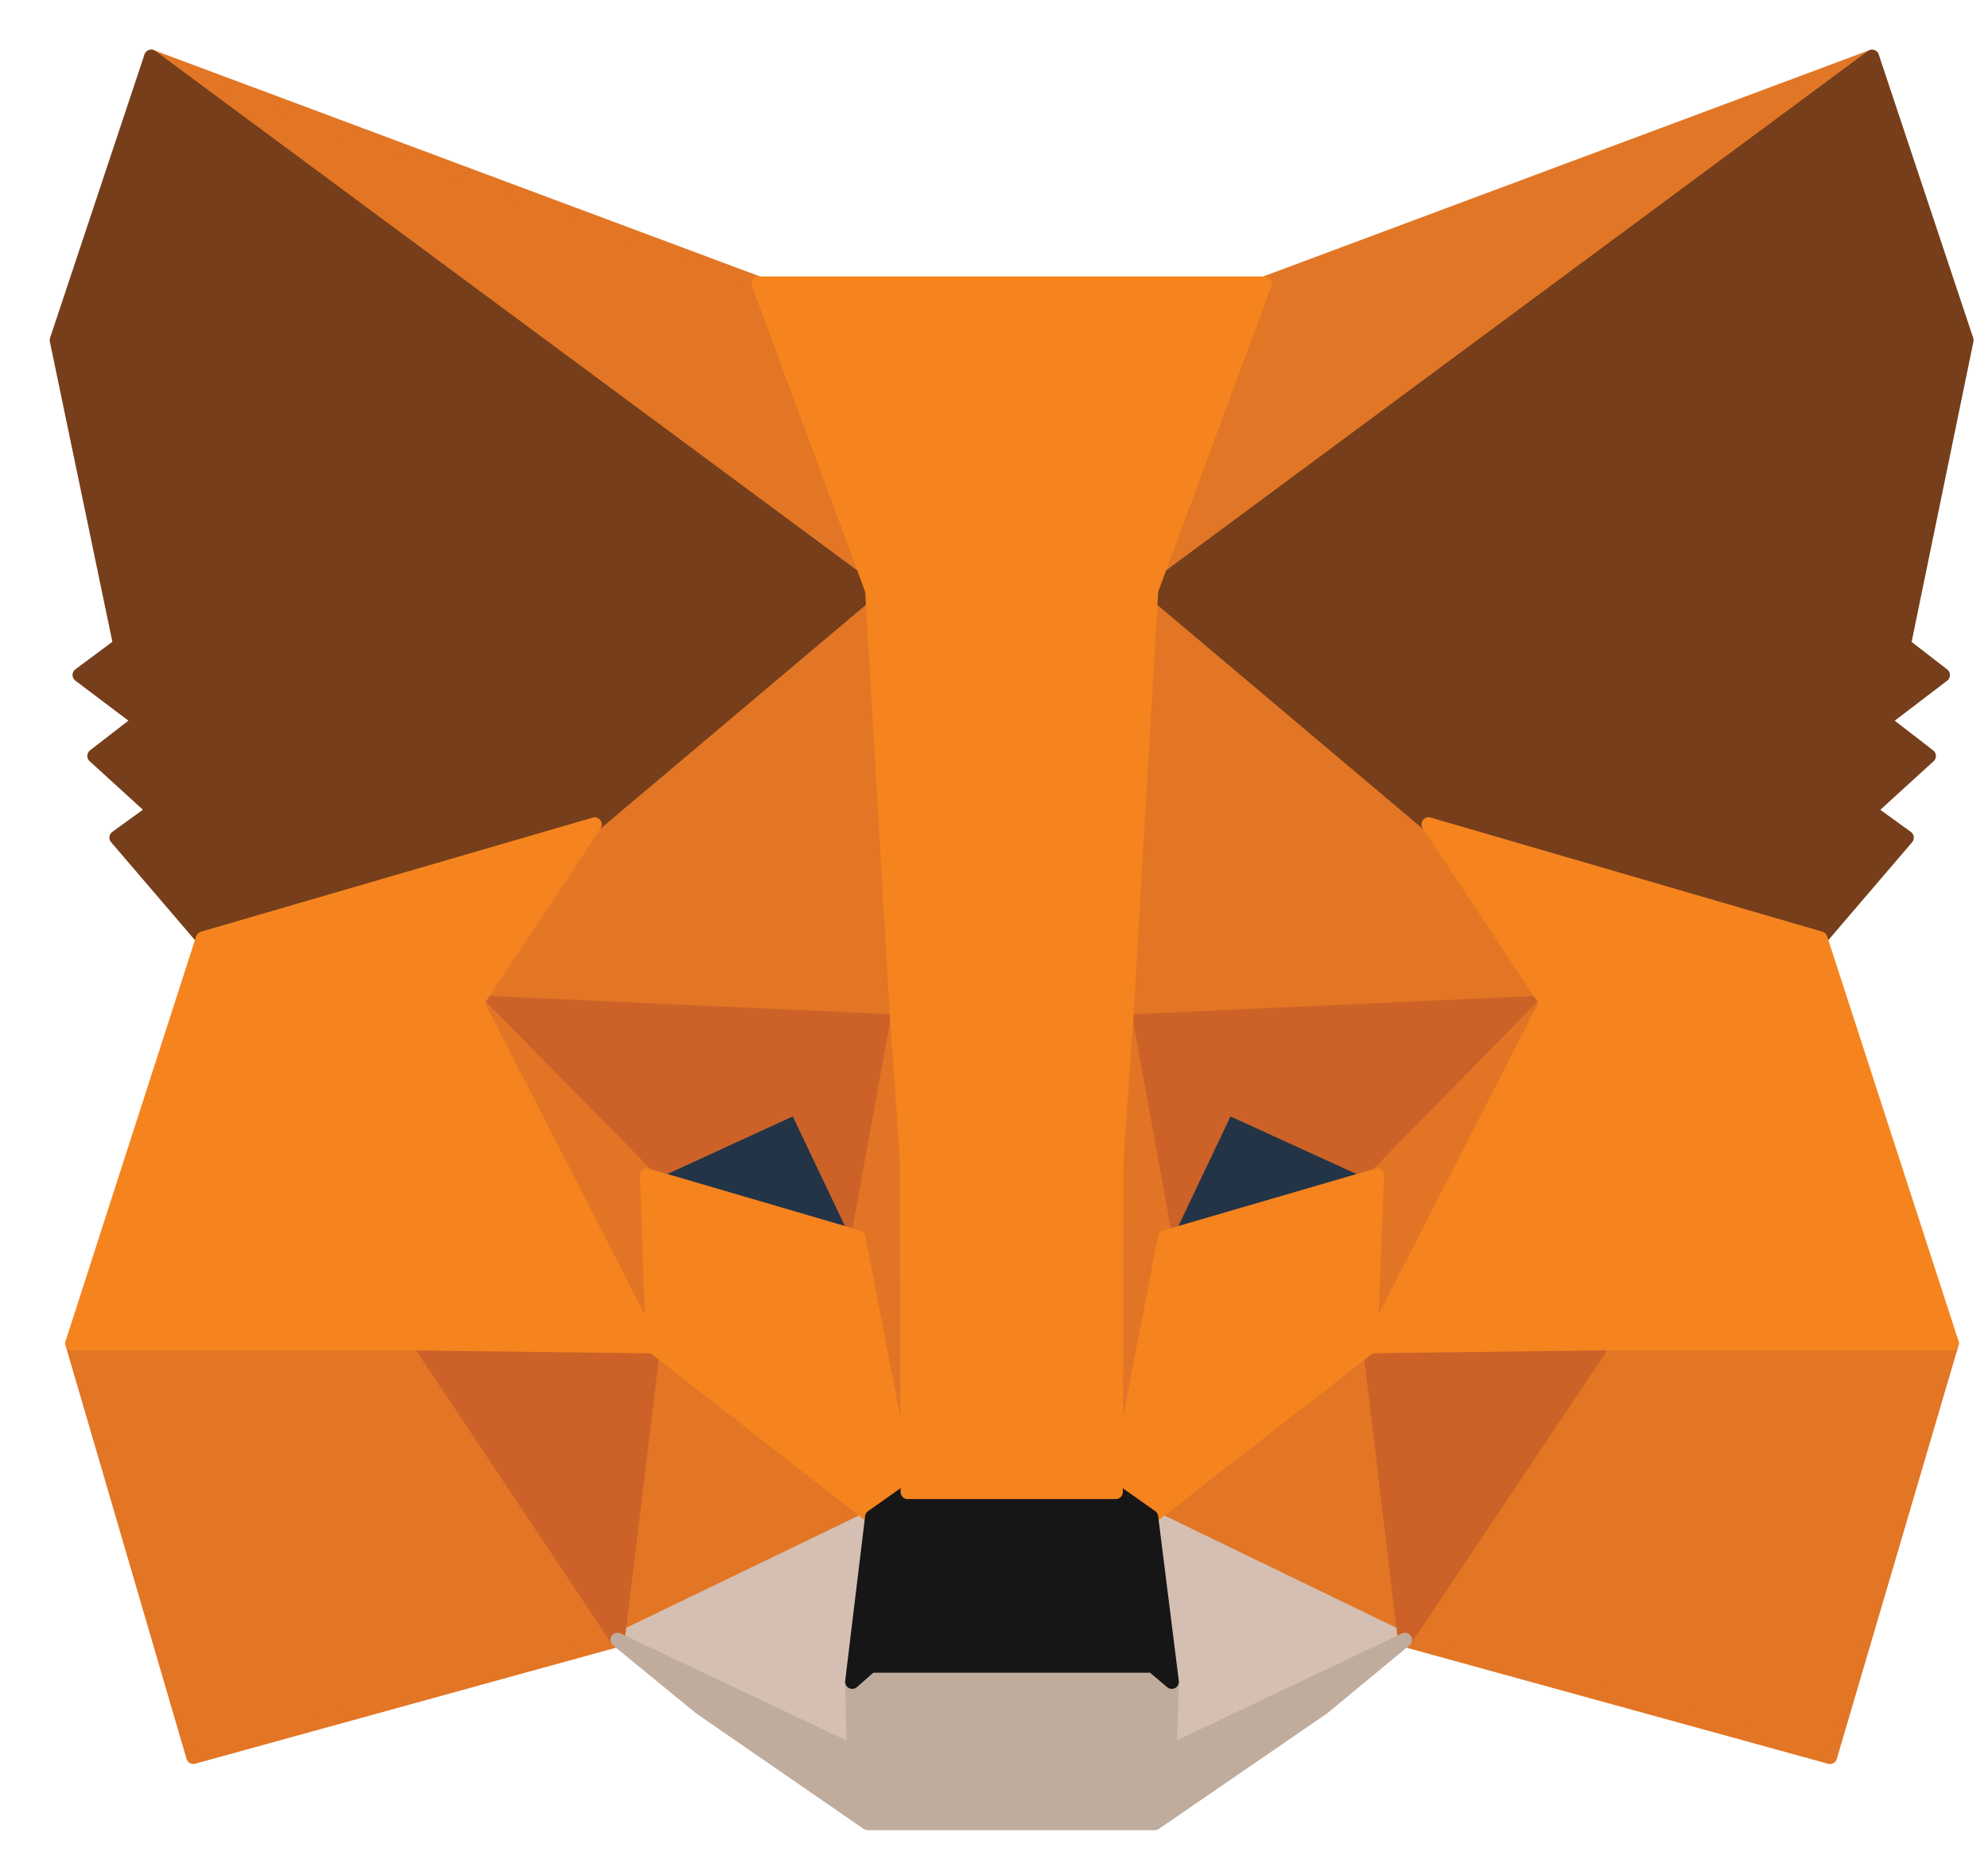
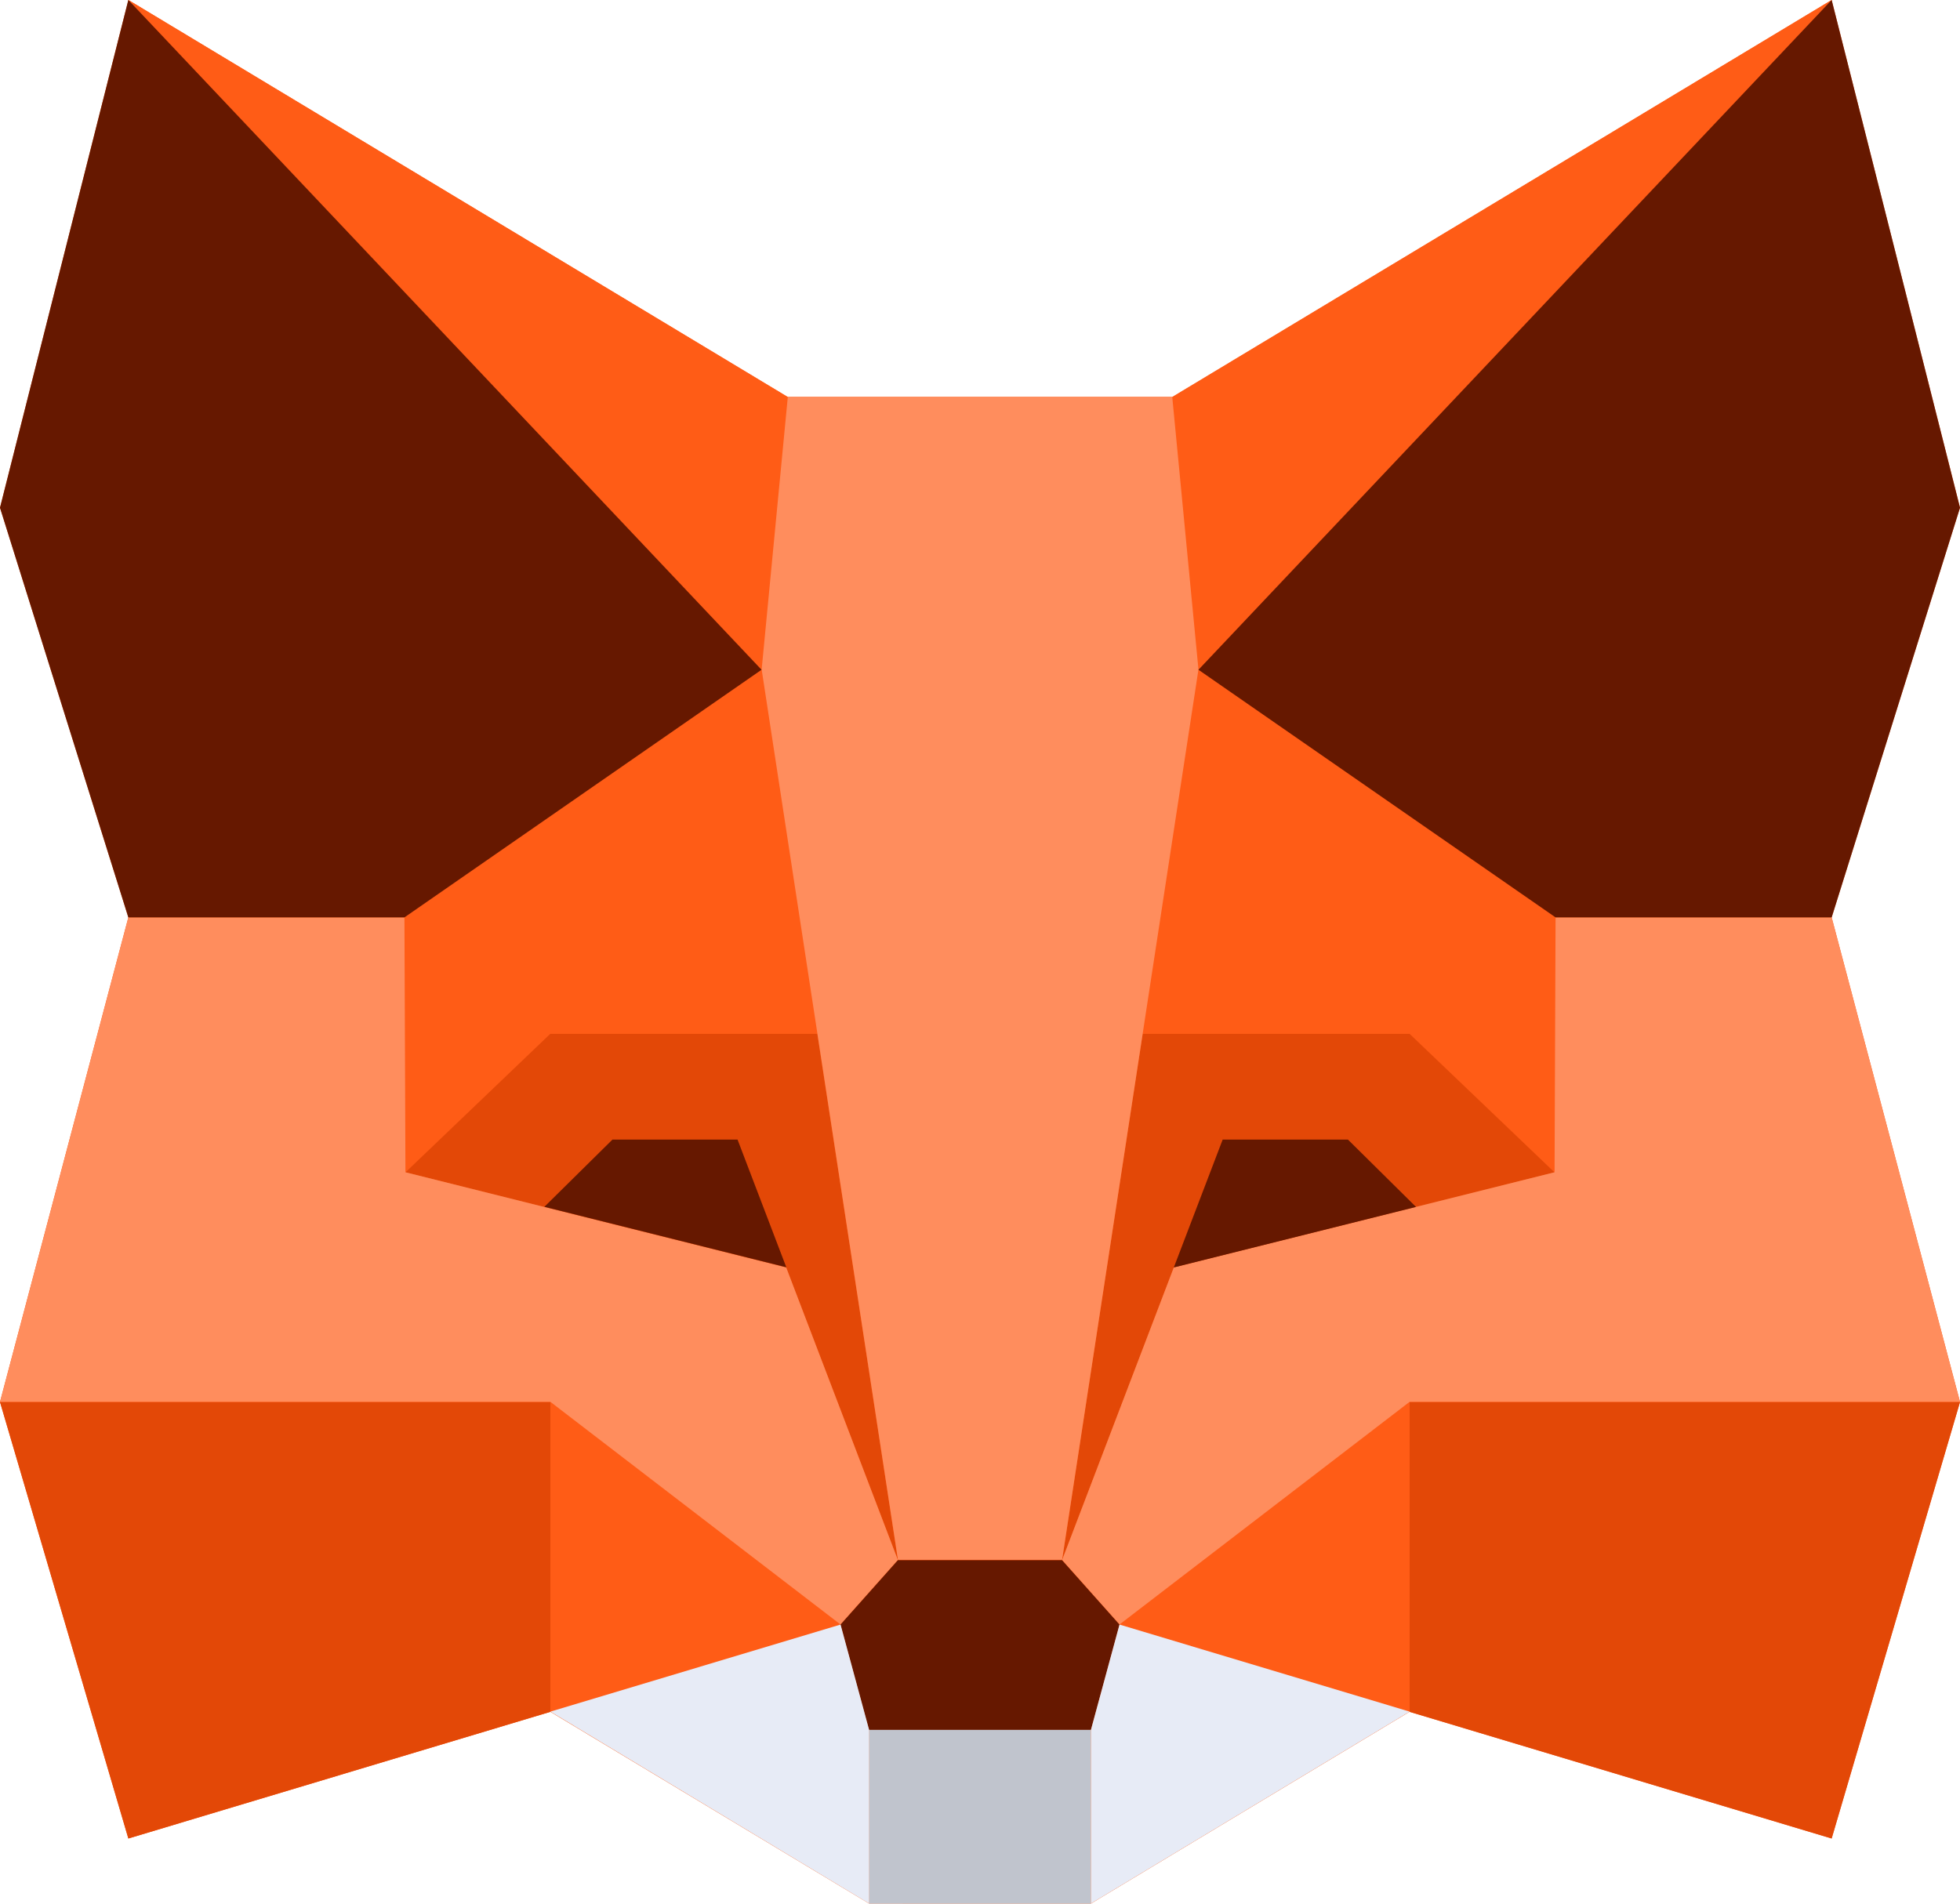
- <svg xmlns="http://www.w3.org/2000/svg" fill="none" height="33" viewBox="0 0 35 33" width="35">
-   <g stroke-linecap="round" stroke-linejoin="round" stroke-width=".25">
-     <path d="m32.958 1-13.134 9.718 2.442-5.727z" fill="#e17726" stroke="#e17726" />
-     <g fill="#e27625" stroke="#e27625">
-       <path d="m2.663 1 13.017 9.809-2.325-5.818z" />
-       <path d="m28.23 23.534-3.495 5.339 7.483 2.06 2.144-7.282z" />
-       <path d="m1.273 23.65 2.131 7.282 7.47-2.06-3.482-5.339z" />
-       <path d="m10.471 14.515-2.079 3.136 7.405.337-.247-7.969z" />
-       <path d="m25.151 14.515-5.157-4.587-.169 8.06 7.405-.337z" />
-       <path d="m10.873 28.872 4.482-2.164-3.858-3.006z" />
-       <path d="m20.266 26.708 4.469 2.164-.611-5.17z" />
-     </g>
-     <path d="m24.735 28.872-4.469-2.164.364 2.902-.039 1.231z" fill="#d5bfb2" stroke="#d5bfb2" />
-     <path d="m10.873 28.872 4.157 1.97-.026-1.231.351-2.902z" fill="#d5bfb2" stroke="#d5bfb2" />
-     <path d="m15.108 21.784-3.716-1.088 2.624-1.205z" fill="#233447" stroke="#233447" />
-     <path d="m20.513 21.784 1.091-2.293 2.637 1.205z" fill="#233447" stroke="#233447" />
-     <path d="m10.873 28.872.649-5.339-4.131.117z" fill="#cc6228" stroke="#cc6228" />
-     <path d="m24.098 23.534.637 5.339 3.495-5.222z" fill="#cc6228" stroke="#cc6228" />
-     <path d="m27.229 17.651-7.405.337.689 3.797 1.091-2.293 2.637 1.205z" fill="#cc6228" stroke="#cc6228" />
-     <path d="m11.393 20.696 2.624-1.205 1.091 2.293.689-3.797-7.405-.337z" fill="#cc6228" stroke="#cc6228" />
-     <path d="m8.392 17.651 3.105 6.051-.104-3.006z" fill="#e27525" stroke="#e27525" />
-     <path d="m24.241 20.696-.117 3.006 3.105-6.051z" fill="#e27525" stroke="#e27525" />
-     <path d="m15.797 17.988-.689 3.797.87 4.483.195-5.909z" fill="#e27525" stroke="#e27525" />
-     <path d="m19.824 17.988-.364 2.358.182 5.922.87-4.483z" fill="#e27525" stroke="#e27525" />
-     <path d="m20.513 21.784-.87 4.483.624.441 3.858-3.006.117-3.006z" fill="#f5841f" stroke="#f5841f" />
-     <path d="m11.393 20.696.104 3.006 3.858 3.006.624-.441-.87-4.483z" fill="#f5841f" stroke="#f5841f" />
-     <path d="m20.591 30.842.039-1.231-.338-.285h-4.963l-.325.285.026 1.231-4.157-1.97 1.455 1.192 2.949 2.034h5.054l2.962-2.034 1.442-1.192z" fill="#c0ac9d" stroke="#c0ac9d" />
-     <path d="m20.266 26.708-.624-.441h-3.663l-.624.441-.351 2.902.325-.285h4.963l.338.285z" fill="#161616" stroke="#161616" />
-     <path d="m33.517 11.353 1.104-5.364-1.663-4.989-12.692 9.394 4.885 4.12 6.898 2.009 1.52-1.775-.663-.479 1.052-.959-.805-.622 1.052-.803z" fill="#763e1a" stroke="#763e1a" />
-     <path d="m1 5.989 1.117 5.364-.715.531 1.065.803-.805.622 1.052.959-.663.479 1.52 1.775 6.898-2.009 4.885-4.12-12.692-9.394z" fill="#763e1a" stroke="#763e1a" />
-     <path d="m32.049 16.523-6.898-2.009 2.079 3.136-3.105 6.051 4.105-.052h6.132z" fill="#f5841f" stroke="#f5841f" />
-     <path d="m10.47 14.515-6.898 2.009-2.299 7.127h6.119l4.105.052-3.105-6.051z" fill="#f5841f" stroke="#f5841f" />
-     <path d="m19.824 17.988.442-7.593 2.001-5.403h-8.912l2.001 5.403.442 7.593.169 2.384.013 5.896h3.663l.013-5.896z" fill="#f5841f" stroke="#f5841f" />
-   </g>
+ <svg xmlns="http://www.w3.org/2000/svg" width="35" height="34" viewBox="0 0 35 34" fill="none">
+   <path d="M32.708 32.836L25.169 30.574L19.483 33.998L15.517 33.997L9.828 30.574L2.292 32.836L0 25.038L2.292 16.385L0 9.068L2.292 0L14.067 7.089H20.933L32.708 0L35 9.068L32.708 16.385L35 25.038L32.708 32.836Z" fill="#FF5C16" />
+   <path d="M2.294 0L14.069 7.094L13.601 11.962L2.294 0Z" fill="#FF5C16" />
+   <path d="M9.829 25.042L15.01 29.019L9.829 30.574V25.042Z" fill="#FF5C16" />
+   <path d="M14.596 18.467L13.6 11.965L7.226 16.386L7.223 16.385V16.388L7.243 20.939L9.828 18.467H9.829H14.596Z" fill="#FF5C16" />
+   <path d="M32.708 0L20.933 7.094L21.399 11.962L32.708 0Z" fill="#FF5C16" />
+   <path d="M25.172 25.042L19.991 29.019L25.172 30.574V25.042Z" fill="#FF5C16" />
+   <path d="M27.776 16.388H27.778H27.776V16.385L27.774 16.386L21.401 11.965L20.405 18.467H25.172L27.758 20.939L27.776 16.388Z" fill="#FF5C16" />
+   <path d="M9.828 30.574L2.292 32.836L0 25.042H9.828V30.574Z" fill="#E34807" />
+   <path d="M14.595 18.465L16.034 27.864L14.039 22.638L7.24 20.939L9.826 18.465H14.593H14.595Z" fill="#E34807" />
+   <path d="M25.172 30.574L32.708 32.836L35 25.042H25.172V30.574Z" fill="#E34807" />
+   <path d="M20.405 18.465L18.966 27.864L20.961 22.638L27.76 20.939L25.172 18.465H20.405Z" fill="#E34807" />
+   <path d="M0 25.039L2.292 16.385H7.222L7.24 20.937L14.039 22.637L16.034 27.863L15.009 29.014L9.828 25.037H0V25.039Z" fill="#FF8D5D" />
+   <path d="M35 25.039L32.708 16.385H27.778L27.76 20.937L20.961 22.637L18.966 27.863L19.991 29.014L25.172 25.037H35V25.039Z" fill="#FF8D5D" />
+   <path d="M20.933 7.089H17.5H14.068L13.601 11.957L16.035 27.858H18.966L21.401 11.957L20.933 7.089Z" fill="#FF8D5D" />
+   <path d="M2.292 0L0 9.068L2.292 16.385H7.222L13.599 11.962L2.292 0Z" fill="#661800" />
+   <path d="M13.17 20.353H10.937L9.721 21.554L14.041 22.634L13.17 20.352V20.353Z" fill="#661800" />
+   <path d="M32.708 0L35 9.068L32.708 16.385H27.778L21.401 11.962L32.708 0Z" fill="#661800" />
+   <path d="M21.834 20.353H24.07L25.286 21.556L20.961 22.637L21.834 20.352V20.353Z" fill="#661800" />
+   <path d="M19.482 30.897L19.992 29.017L18.966 27.866H16.033L15.008 29.017L15.517 30.897" fill="#661800" />
+   <path d="M19.482 30.896V34H15.517V30.896H19.482Z" fill="#C0C4CD" />
+   <path d="M9.829 30.57L15.52 33.998V30.895L15.01 29.015L9.829 30.57Z" fill="#E7EBF6" />
+   <path d="M25.172 30.57L19.481 33.998V30.895L19.991 29.015L25.172 30.57Z" fill="#E7EBF6" />
</svg>
